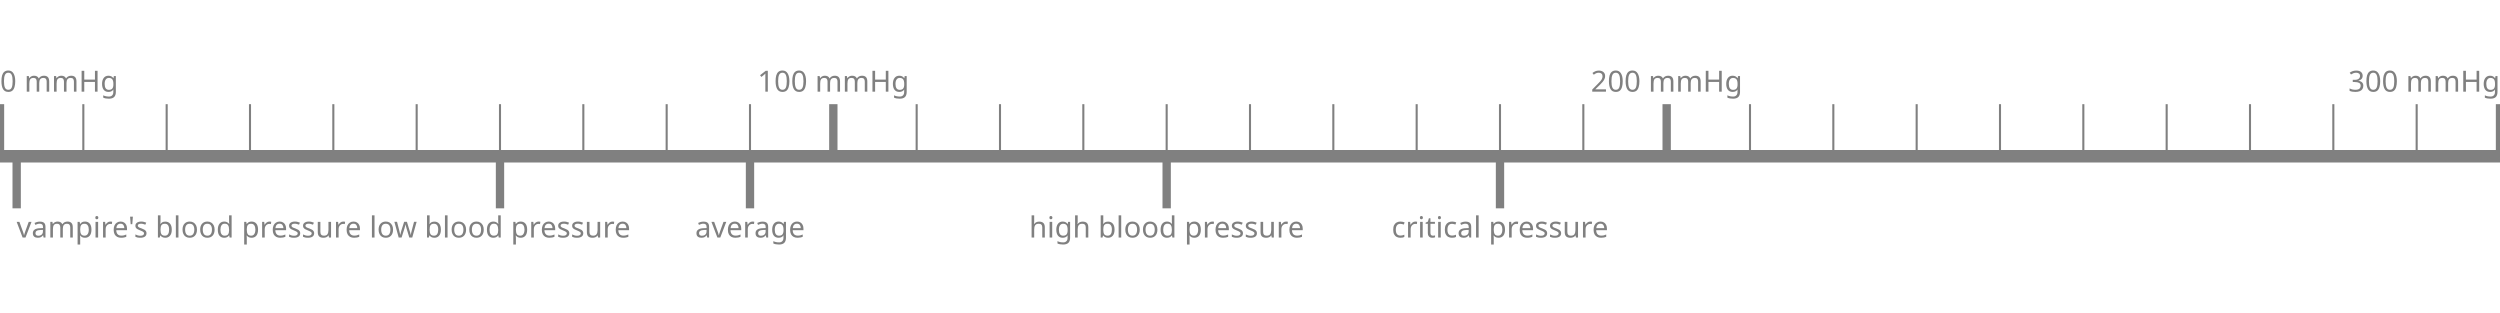
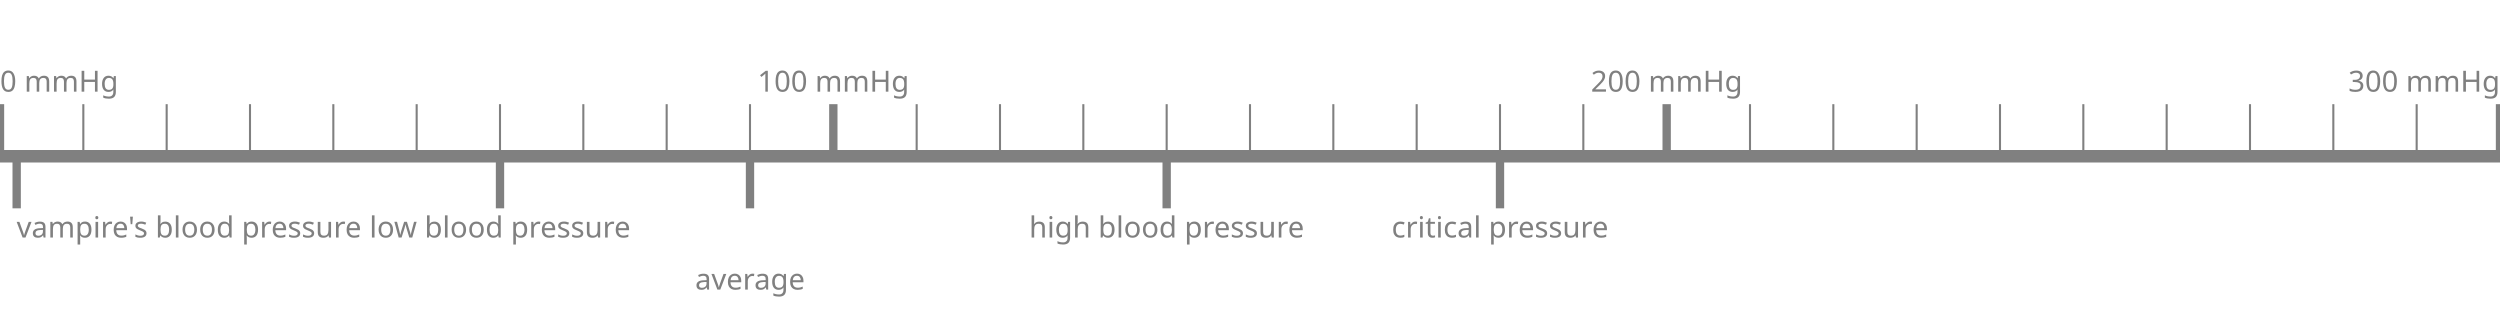
<svg xmlns="http://www.w3.org/2000/svg" width="600" height="75" id="svg2" version="1.1">
  <line stroke="grey" stroke-width="3" fill="None" x1="0" x2="600" y1="37.5" y2="37.5" />
-   <line stroke="grey" stroke-width="2" fill="None" x1="280.0" x2="280.0" y1="37.5" y2="50.0" />
-   <text x="280.0" y="57.0" font-family="sans-serif" font-size="7" text-anchor="middle" fill="grey">high blood pressure</text>
  <line stroke="grey" stroke-width="2" fill="None" x1="4.0" x2="4.0" y1="37.5" y2="50.0" />
  <text x="4.0" y="57.0" font-family="sans-serif" font-size="7" text-anchor="start" fill="grey">vampire's blood pressure</text>
-   <line stroke="grey" stroke-width="2" fill="None" x1="360.0" x2="360.0" y1="37.5" y2="50.0" />
-   <text x="360.0" y="57.0" font-family="sans-serif" font-size="7" text-anchor="middle" fill="grey">critical pressure</text>
  <line stroke="grey" stroke-width="2" fill="None" x1="120.0" x2="120.0" y1="37.5" y2="50.0" />
  <text x="120.0" y="57.0" font-family="sans-serif" font-size="7" text-anchor="middle" fill="grey">low blood pressure</text>
  <line stroke="grey" stroke-width="2" fill="None" x1="180.0" x2="180.0" y1="37.5" y2="50.0" />
-   <text x="180.0" y="57.0" font-family="sans-serif" font-size="7" text-anchor="middle" fill="grey">average</text>
+   <text x="180.0" y="69.5" font-family="sans-serif" font-size="7" text-anchor="middle" fill="grey">average</text>
+   <line stroke="grey" stroke-width="2" fill="None" x1="280.0" x2="280.0" y1="37.5" y2="50.0" />
+   <text x="280.0" y="57.0" font-family="sans-serif" font-size="7" text-anchor="middle" fill="grey">high blood pressure</text>
+   <line stroke="grey" stroke-width="2" fill="None" x1="360.0" x2="360.0" y1="37.5" y2="50.0" />
+   <text x="360.0" y="57.0" font-family="sans-serif" font-size="7" text-anchor="middle" fill="grey">critical pressure</text>
  <text x="0.0" y="22.0" font-family="sans-serif" font-size="7" text-anchor="start" fill="grey">0 mmHg</text>
  <line stroke="grey" stroke-width="2" fill="None" x1="0.0" x2="0.0" y1="37.5" y2="25.0" />
  <line stroke="grey" stroke-width="0.5" fill="None" x1="20.0" x2="20.0" y1="37.5" y2="25.0" />
  <line stroke="grey" stroke-width="0.5" fill="None" x1="40.0" x2="40.0" y1="37.5" y2="25.0" />
  <line stroke="grey" stroke-width="0.5" fill="None" x1="60.0" x2="60.0" y1="37.5" y2="25.0" />
  <line stroke="grey" stroke-width="0.5" fill="None" x1="80.0" x2="80.0" y1="37.5" y2="25.0" />
  <line stroke="grey" stroke-width="0.5" fill="None" x1="100.0" x2="100.0" y1="37.5" y2="25.0" />
  <line stroke="grey" stroke-width="0.5" fill="None" x1="120.0" x2="120.0" y1="37.5" y2="25.0" />
  <line stroke="grey" stroke-width="0.5" fill="None" x1="140.0" x2="140.0" y1="37.5" y2="25.0" />
  <line stroke="grey" stroke-width="0.5" fill="None" x1="160.0" x2="160.0" y1="37.5" y2="25.0" />
  <line stroke="grey" stroke-width="0.5" fill="None" x1="180.0" x2="180.0" y1="37.5" y2="25.0" />
  <text x="200.0" y="22.0" font-family="sans-serif" font-size="7" text-anchor="middle" fill="grey">100 mmHg</text>
  <line stroke="grey" stroke-width="2" fill="None" x1="200.0" x2="200.0" y1="37.5" y2="25.0" />
  <line stroke="grey" stroke-width="0.5" fill="None" x1="220.0" x2="220.0" y1="37.5" y2="25.0" />
  <line stroke="grey" stroke-width="0.5" fill="None" x1="240.0" x2="240.0" y1="37.5" y2="25.0" />
  <line stroke="grey" stroke-width="0.5" fill="None" x1="260.0" x2="260.0" y1="37.5" y2="25.0" />
  <line stroke="grey" stroke-width="0.5" fill="None" x1="280.0" x2="280.0" y1="37.5" y2="25.0" />
  <line stroke="grey" stroke-width="0.5" fill="None" x1="300.0" x2="300.0" y1="37.5" y2="25.0" />
  <line stroke="grey" stroke-width="0.5" fill="None" x1="320.0" x2="320.0" y1="37.5" y2="25.0" />
  <line stroke="grey" stroke-width="0.5" fill="None" x1="340.0" x2="340.0" y1="37.5" y2="25.0" />
  <line stroke="grey" stroke-width="0.5" fill="None" x1="360.0" x2="360.0" y1="37.5" y2="25.0" />
  <line stroke="grey" stroke-width="0.5" fill="None" x1="380.0" x2="380.0" y1="37.5" y2="25.0" />
  <text x="400.0" y="22.0" font-family="sans-serif" font-size="7" text-anchor="middle" fill="grey">200 mmHg</text>
  <line stroke="grey" stroke-width="2" fill="None" x1="400.0" x2="400.0" y1="37.5" y2="25.0" />
  <line stroke="grey" stroke-width="0.5" fill="None" x1="420.0" x2="420.0" y1="37.5" y2="25.0" />
  <line stroke="grey" stroke-width="0.5" fill="None" x1="440.0" x2="440.0" y1="37.5" y2="25.0" />
  <line stroke="grey" stroke-width="0.5" fill="None" x1="460.0" x2="460.0" y1="37.5" y2="25.0" />
  <line stroke="grey" stroke-width="0.5" fill="None" x1="480.0" x2="480.0" y1="37.5" y2="25.0" />
  <line stroke="grey" stroke-width="0.5" fill="None" x1="500.0" x2="500.0" y1="37.5" y2="25.0" />
  <line stroke="grey" stroke-width="0.5" fill="None" x1="520.0" x2="520.0" y1="37.5" y2="25.0" />
  <line stroke="grey" stroke-width="0.5" fill="None" x1="540.0" x2="540.0" y1="37.5" y2="25.0" />
  <line stroke="grey" stroke-width="0.5" fill="None" x1="560.0" x2="560.0" y1="37.5" y2="25.0" />
  <line stroke="grey" stroke-width="0.5" fill="None" x1="580.0" x2="580.0" y1="37.5" y2="25.0" />
  <text x="600.0" y="22.0" font-family="sans-serif" font-size="7" text-anchor="end" fill="grey">300 mmHg</text>
  <line stroke="grey" stroke-width="2" fill="None" x1="600.0" x2="600.0" y1="37.5" y2="25.0" />
</svg>
